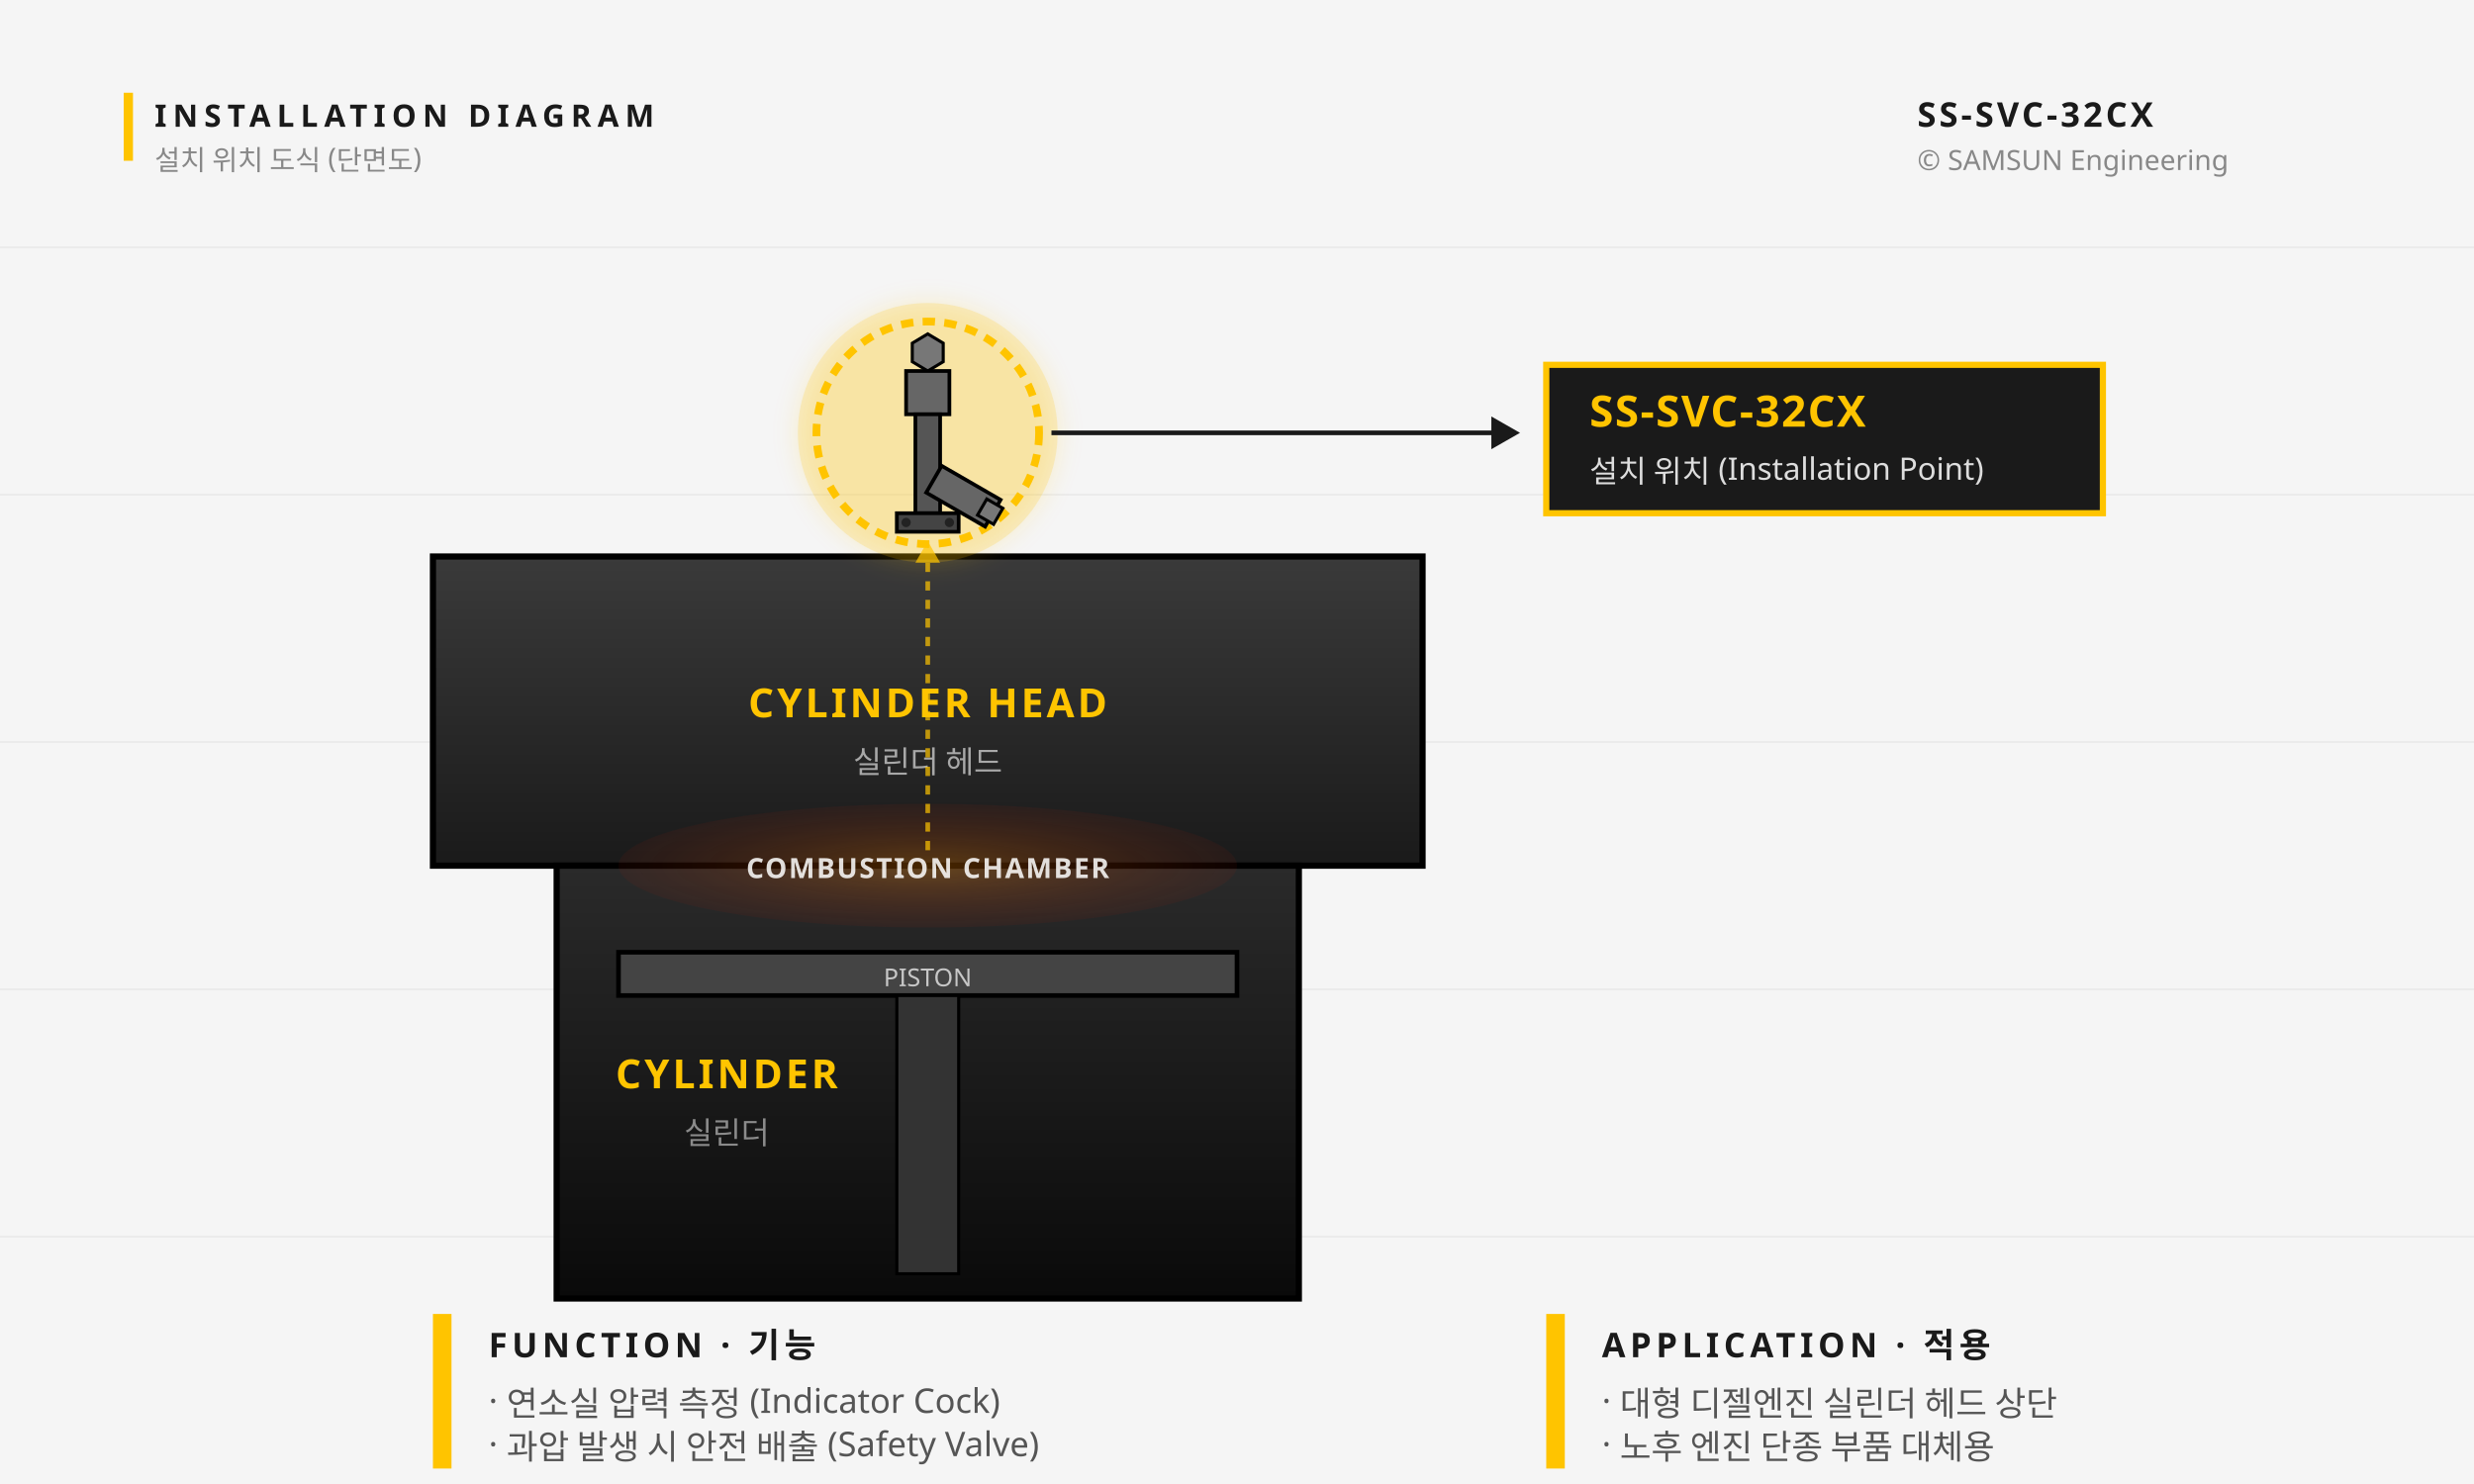
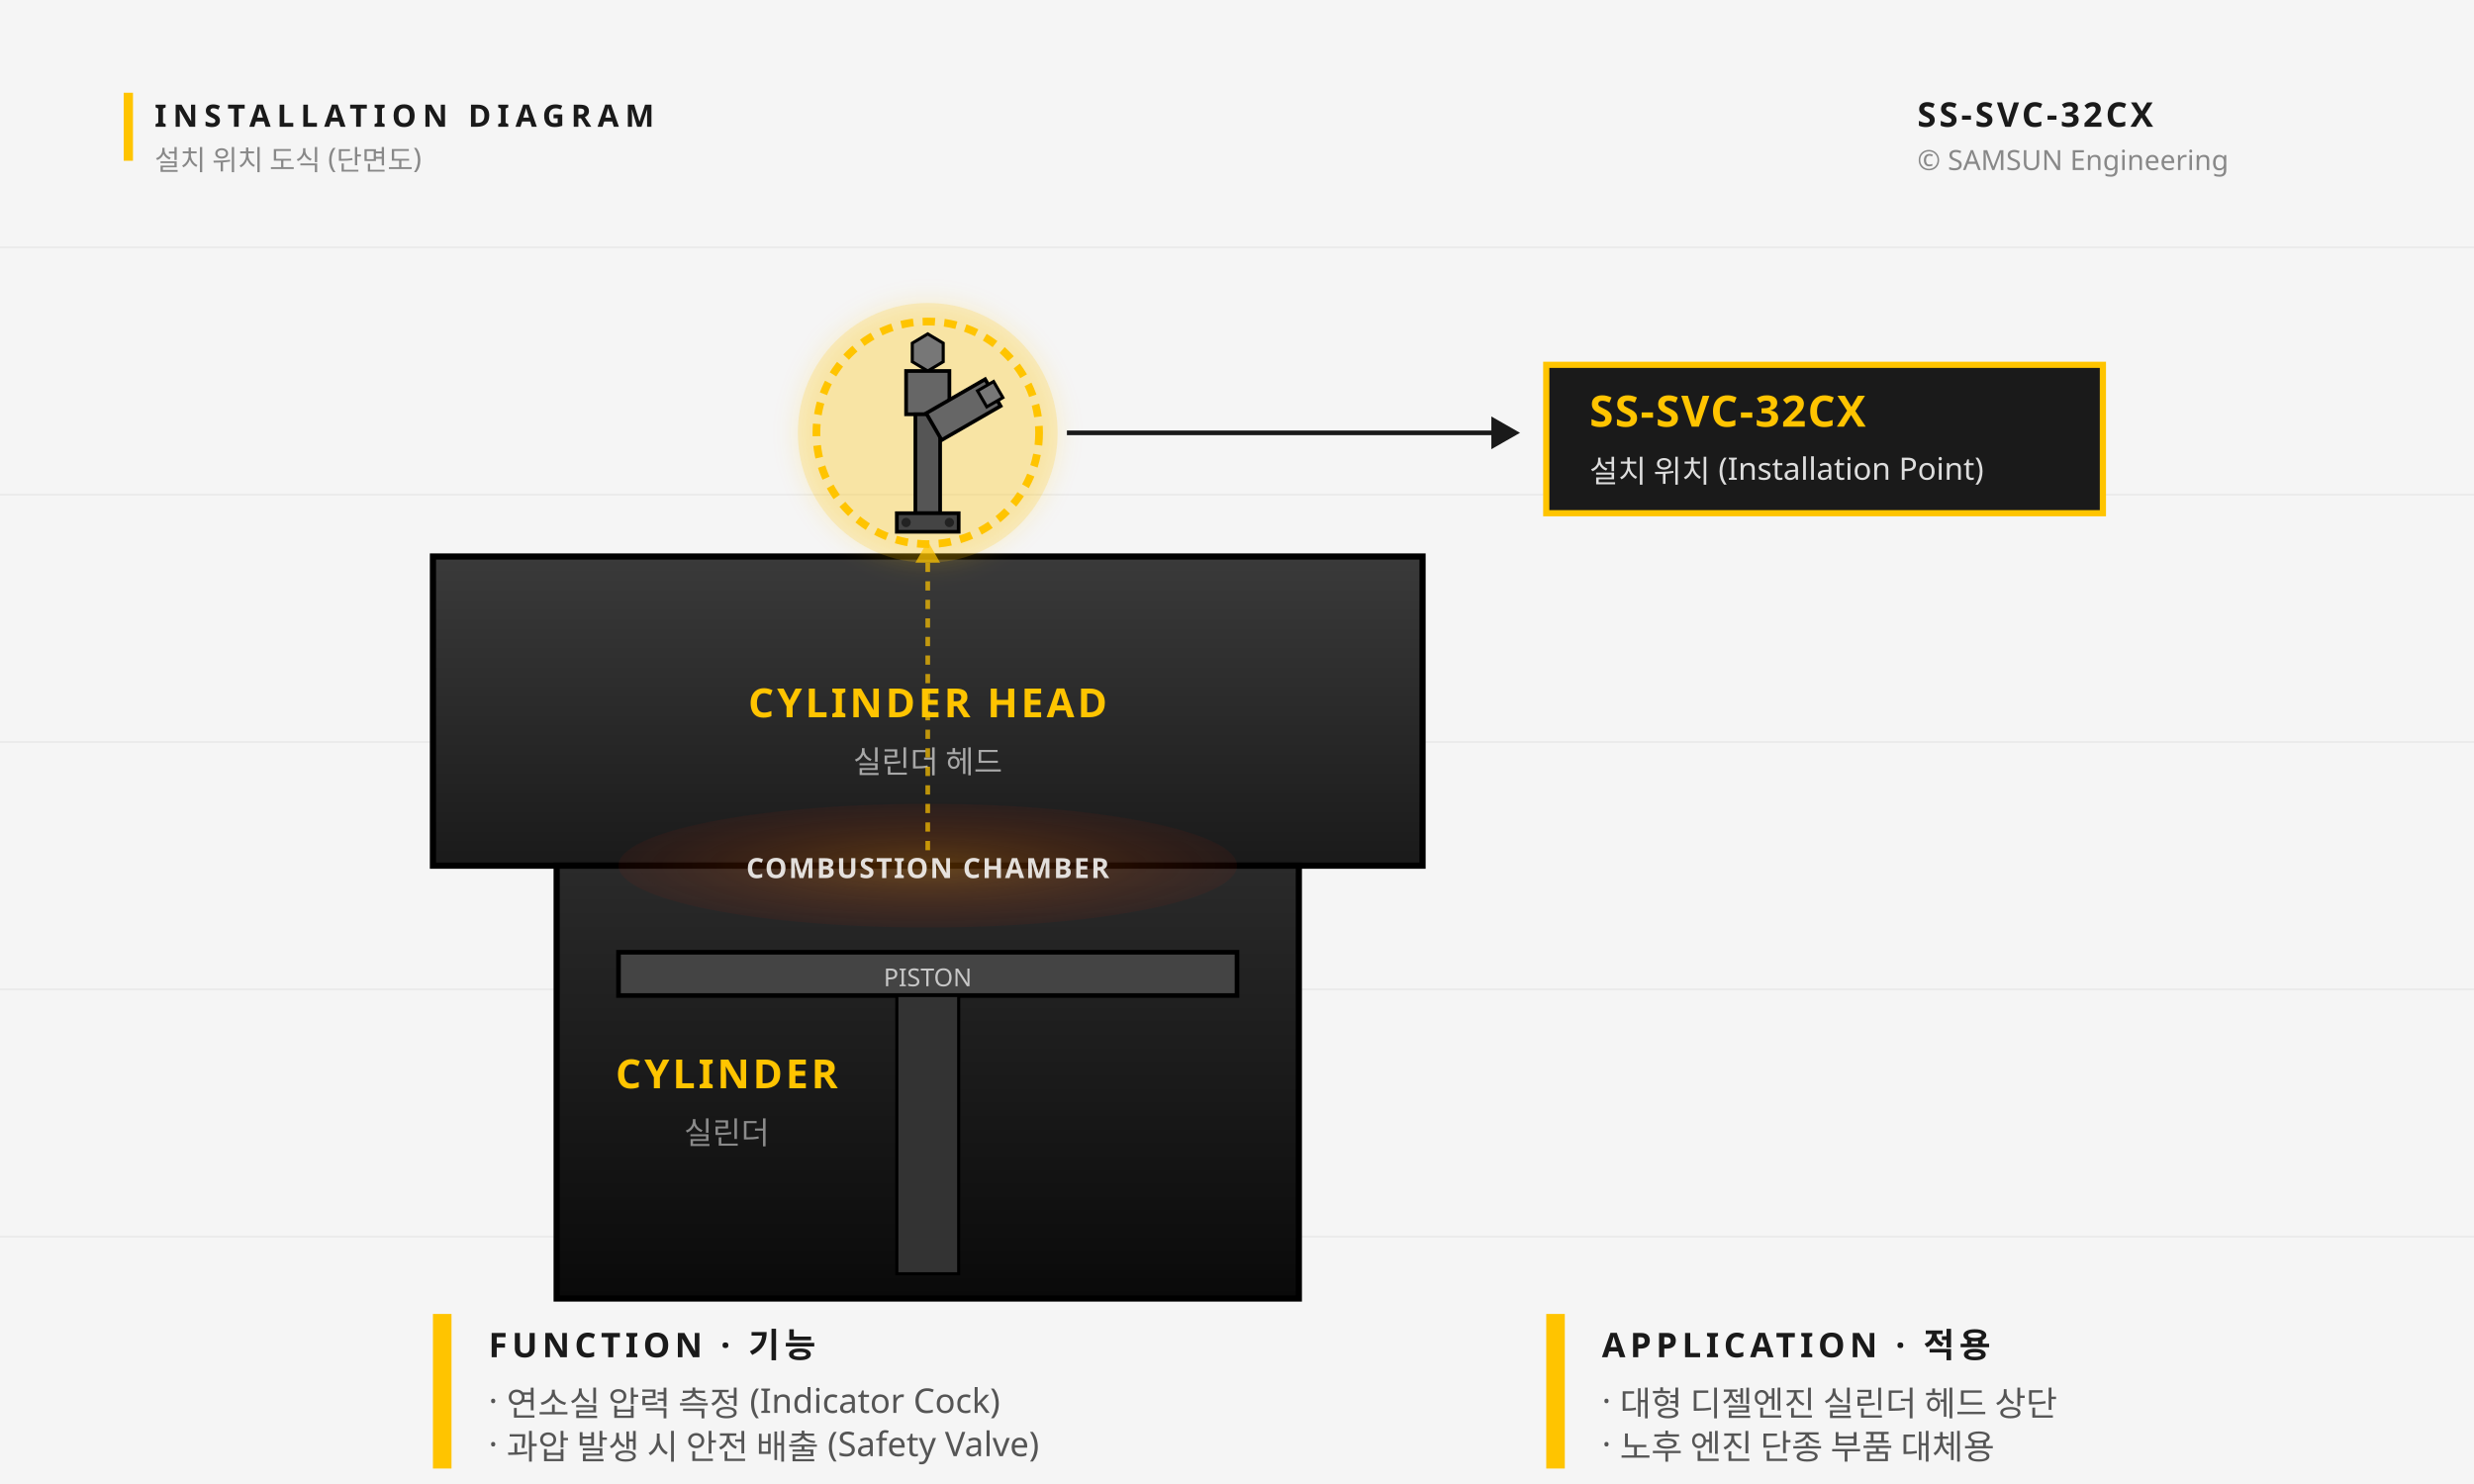
<svg xmlns="http://www.w3.org/2000/svg" viewBox="0 0 800 480" role="img" aria-label="SS-SVC-32CX 설치 위치 도식 — 대형 디젤엔진 실린더 헤드 상단 장착">
  <defs>
    <linearGradient id="headGrad" x1="0%" y1="0%" x2="0%" y2="100%">
      <stop offset="0%" stop-color="#3a3a3a" />
      <stop offset="100%" stop-color="#1a1a1a" />
    </linearGradient>
    <linearGradient id="cylGrad" x1="0%" y1="0%" x2="0%" y2="100%">
      <stop offset="0%" stop-color="#2a2a2a" />
      <stop offset="100%" stop-color="#0a0a0a" />
    </linearGradient>
    <radialGradient id="gasGrad" cx="50%" cy="50%" r="50%">
      <stop offset="0%" stop-color="rgba(255,140,0,0.4)" />
      <stop offset="100%" stop-color="rgba(200,30,0,0.1)" />
    </radialGradient>
    <filter id="glow" x="-50%" y="-50%" width="200%" height="200%">
      <feGaussianBlur stdDeviation="4" result="blur" />
      <feMerge>
        <feMergeNode in="blur" />
        <feMergeNode in="SourceGraphic" />
      </feMerge>
    </filter>
  </defs>
  <rect width="800" height="480" fill="#f5f5f5" />
  <g stroke="#e8e8e8" stroke-width="0.5" fill="none">
    <line x1="0" y1="80" x2="800" y2="80" />
    <line x1="0" y1="160" x2="800" y2="160" />
    <line x1="0" y1="240" x2="800" y2="240" />
    <line x1="0" y1="320" x2="800" y2="320" />
    <line x1="0" y1="400" x2="800" y2="400" />
  </g>
  <g transform="translate(140, 100)">
    <rect x="0" y="80" width="320" height="100" fill="url(#headGrad)" stroke="#000" stroke-width="2" />
    <text x="160" y="132" text-anchor="middle" fill="#ffc400" font-size="13" font-weight="700" font-family="Pretendard, sans-serif" letter-spacing="1">
      CYLINDER HEAD
    </text>
    <text x="160" y="150" text-anchor="middle" fill="rgba(255,255,255,0.6)" font-size="10" font-family="Pretendard, sans-serif">
      실린더 헤드
    </text>
    <rect x="40" y="180" width="240" height="140" fill="url(#cylGrad)" stroke="#000" stroke-width="2" />
    <text x="95" y="252" text-anchor="middle" fill="#ffc400" font-size="13" font-weight="700" font-family="Pretendard, sans-serif" letter-spacing="1">
      CYLINDER
    </text>
    <text x="95" y="270" text-anchor="middle" fill="rgba(255,255,255,0.5)" font-size="10" font-family="Pretendard, sans-serif">
      실린더
    </text>
    <ellipse cx="160" cy="180" rx="100" ry="20" fill="url(#gasGrad)" opacity="0.7" />
    <text x="160" y="184" text-anchor="middle" fill="rgba(255,255,255,0.85)" font-size="9" font-weight="600" font-family="Pretendard, sans-serif" letter-spacing="0.5">
      COMBUSTION CHAMBER
    </text>
    <rect x="60" y="208" width="200" height="14" fill="#444" stroke="#000" stroke-width="1.5" />
    <text x="160" y="219" text-anchor="middle" fill="rgba(255,255,255,0.7)" font-size="8" font-family="Pretendard, sans-serif">
      PISTON
    </text>
    <rect x="150" y="222" width="20" height="90" fill="#333" stroke="#000" stroke-width="1" />
    <circle cx="160" cy="40" r="42" fill="rgba(255,196,0,0.18)" filter="url(#glow)" />
    <circle cx="160" cy="40" r="36" fill="none" stroke="#ffc400" stroke-width="2.5" stroke-dasharray="4 3" />
    <g>
      <polygon points="160,8 165,11 165,17 160,20 155,17 155,11" fill="#777" stroke="#000" stroke-width="1" />
      <rect x="153" y="20" width="14" height="14" fill="#666" stroke="#000" stroke-width="1.2" />
      <rect x="156" y="34" width="8" height="32" fill="#555" stroke="#000" stroke-width="1.2" />
-       <g transform="rotate(30, 162, 55)">
-         <rect x="162" y="50" width="22" height="10" fill="#666" stroke="#000" stroke-width="1.2" />
-         <rect x="180" y="52" width="6" height="6" fill="#777" stroke="#000" stroke-width="1" />
+       <g transform="rotate(-30, 162, 38)">
+         <rect x="162" y="33" width="22" height="10" fill="#666" stroke="#000" stroke-width="1.2" />
+         <rect x="180" y="35" width="6" height="6" fill="#777" stroke="#000" stroke-width="1" />
      </g>
      <rect x="150" y="66" width="20" height="6" fill="#444" stroke="#000" stroke-width="1.2" />
      <circle cx="153" cy="69" r="1.5" fill="#222" />
      <circle cx="167" cy="69" r="1.5" fill="#222" />
    </g>
    <g stroke="#1a1a1a" stroke-width="1.5" fill="none">
-       <line x1="200" y1="40" x2="350" y2="40" stroke-dasharray="0" />
+       <line x1="205" y1="40" x2="350" y2="40" stroke-dasharray="0" />
      <polygon points="350,40 343,36 343,44" fill="#1a1a1a" />
    </g>
    <g transform="translate(360, 18)">
      <rect x="0" y="0" width="180" height="48" fill="#1a1a1a" stroke="#ffc400" stroke-width="2" />
      <text x="14" y="20" fill="#ffc400" font-size="14" font-weight="800" font-family="Pretendard, sans-serif" letter-spacing="0.5">
        SS-SVC-32CX
      </text>
      <text x="14" y="38" fill="rgba(255,255,255,0.85)" font-size="10" font-weight="500" font-family="Pretendard, sans-serif">
        설치 위치 (Installation Point)
      </text>
    </g>
    <g stroke="#ffc400" stroke-width="1.5" fill="none" stroke-dasharray="3 3" opacity="0.7">
      <path d="M 160 175 Q 160 130, 160 80" />
    </g>
    <polygon points="160,75 156,82 164,82" fill="#ffc400" opacity="0.7" />
  </g>
  <g transform="translate(140, 425)">
    <g>
      <rect x="0" y="0" width="6" height="50" fill="#ffc400" />
      <text x="18" y="14" fill="#1a1a1a" font-size="11" font-weight="800" font-family="Pretendard, sans-serif" letter-spacing="1.5">
        FUNCTION · 기능
      </text>
      <text x="18" y="32" fill="#555" font-size="11" font-family="Pretendard, sans-serif">
        · 연소실 압력 측정 (Indicator Cock)
      </text>
      <text x="18" y="46" fill="#555" font-size="11" font-family="Pretendard, sans-serif">
        · 과압 발생 시 안전 배출 (Safety Valve)
      </text>
    </g>
    <g transform="translate(360, 0)">
      <rect x="0" y="0" width="6" height="50" fill="#ffc400" />
      <text x="18" y="14" fill="#1a1a1a" font-size="11" font-weight="800" font-family="Pretendard, sans-serif" letter-spacing="1.5">
        APPLICATION · 적용
      </text>
      <text x="18" y="32" fill="#555" font-size="11" font-family="Pretendard, sans-serif">
        · 대형 디젤엔진 실린더 헤드 상단
      </text>
      <text x="18" y="46" fill="#555" font-size="11" font-family="Pretendard, sans-serif">
        · 노후 엔진 단종 부품 대체용
      </text>
    </g>
  </g>
  <g transform="translate(40, 30)">
    <rect x="0" y="0" width="3" height="22" fill="#ffc400" />
    <text x="10" y="11" fill="#1a1a1a" font-size="10" font-weight="800" font-family="Pretendard, sans-serif" letter-spacing="2">
      INSTALLATION DIAGRAM
    </text>
    <text x="10" y="25" fill="#888" font-size="9" font-family="Pretendard, sans-serif">
      설치 위치 도식 (단면도)
    </text>
  </g>
  <g transform="translate(620, 30)">
    <text x="0" y="11" fill="#1a1a1a" font-size="11" font-weight="800" font-family="Pretendard, sans-serif" letter-spacing="1">
      SS-SVC-32CX
    </text>
    <text x="0" y="25" fill="#888" font-size="9" font-family="Pretendard, sans-serif">
      © SAMSUN Engineering
    </text>
  </g>
</svg>
